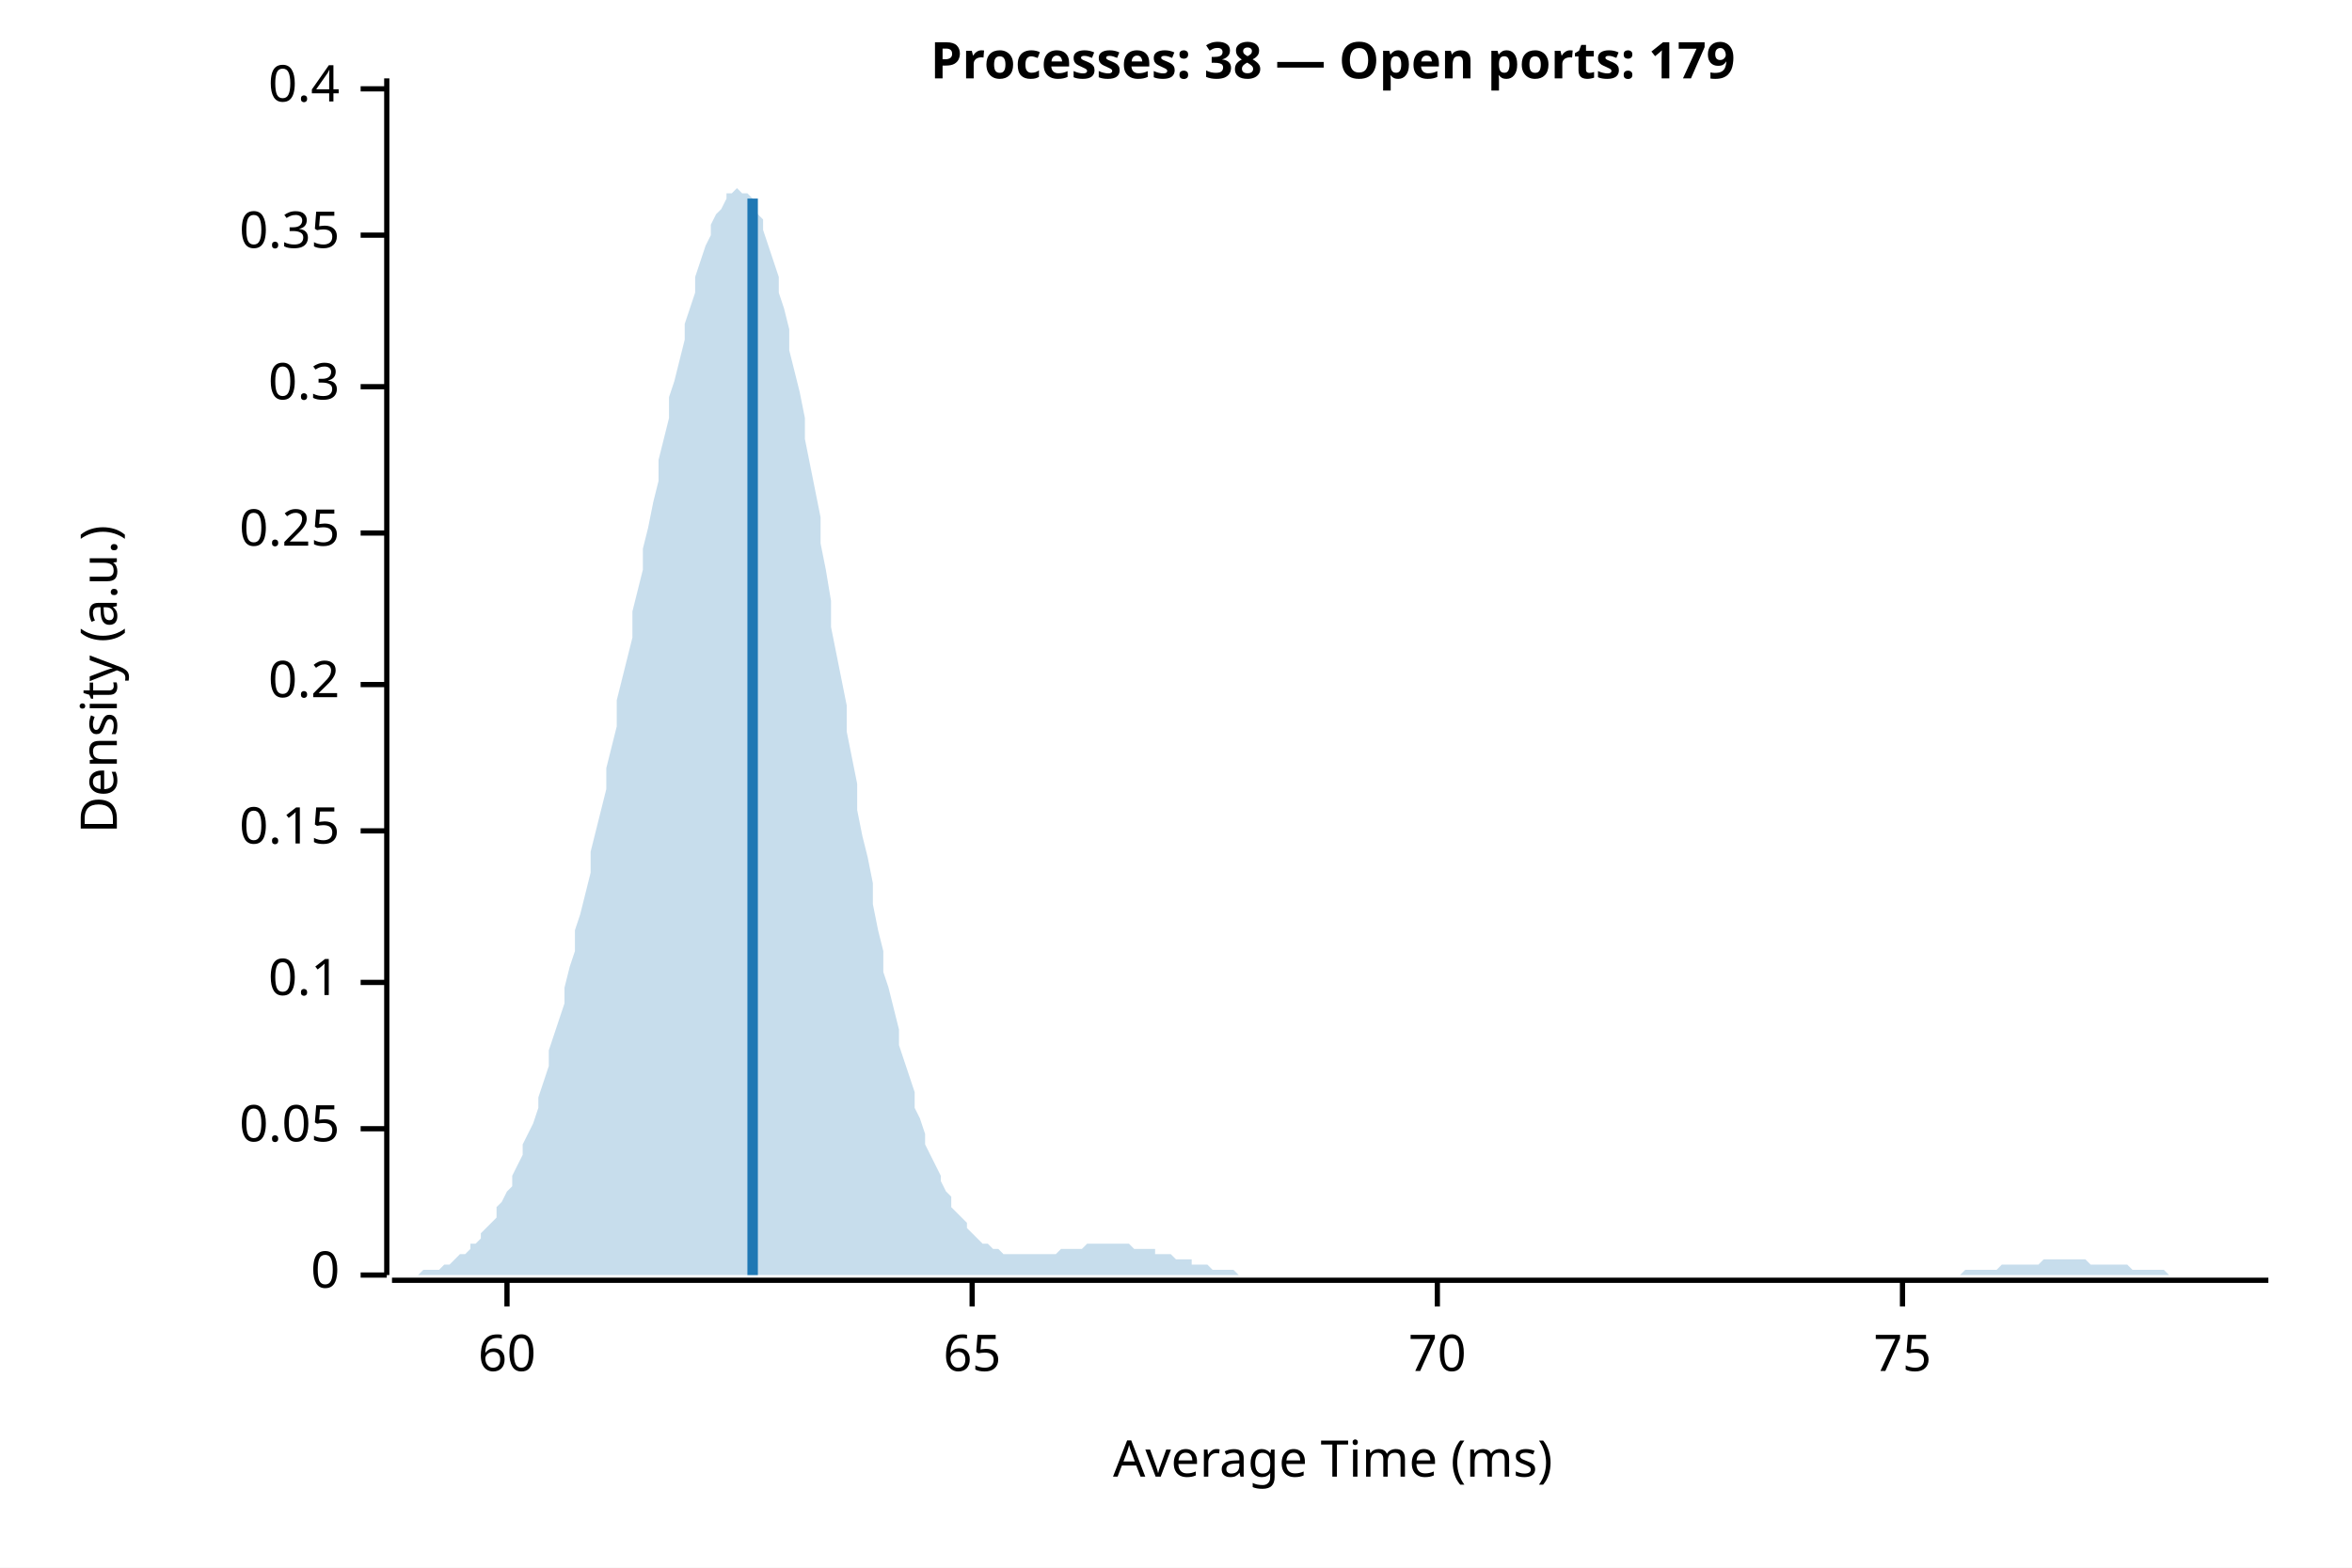
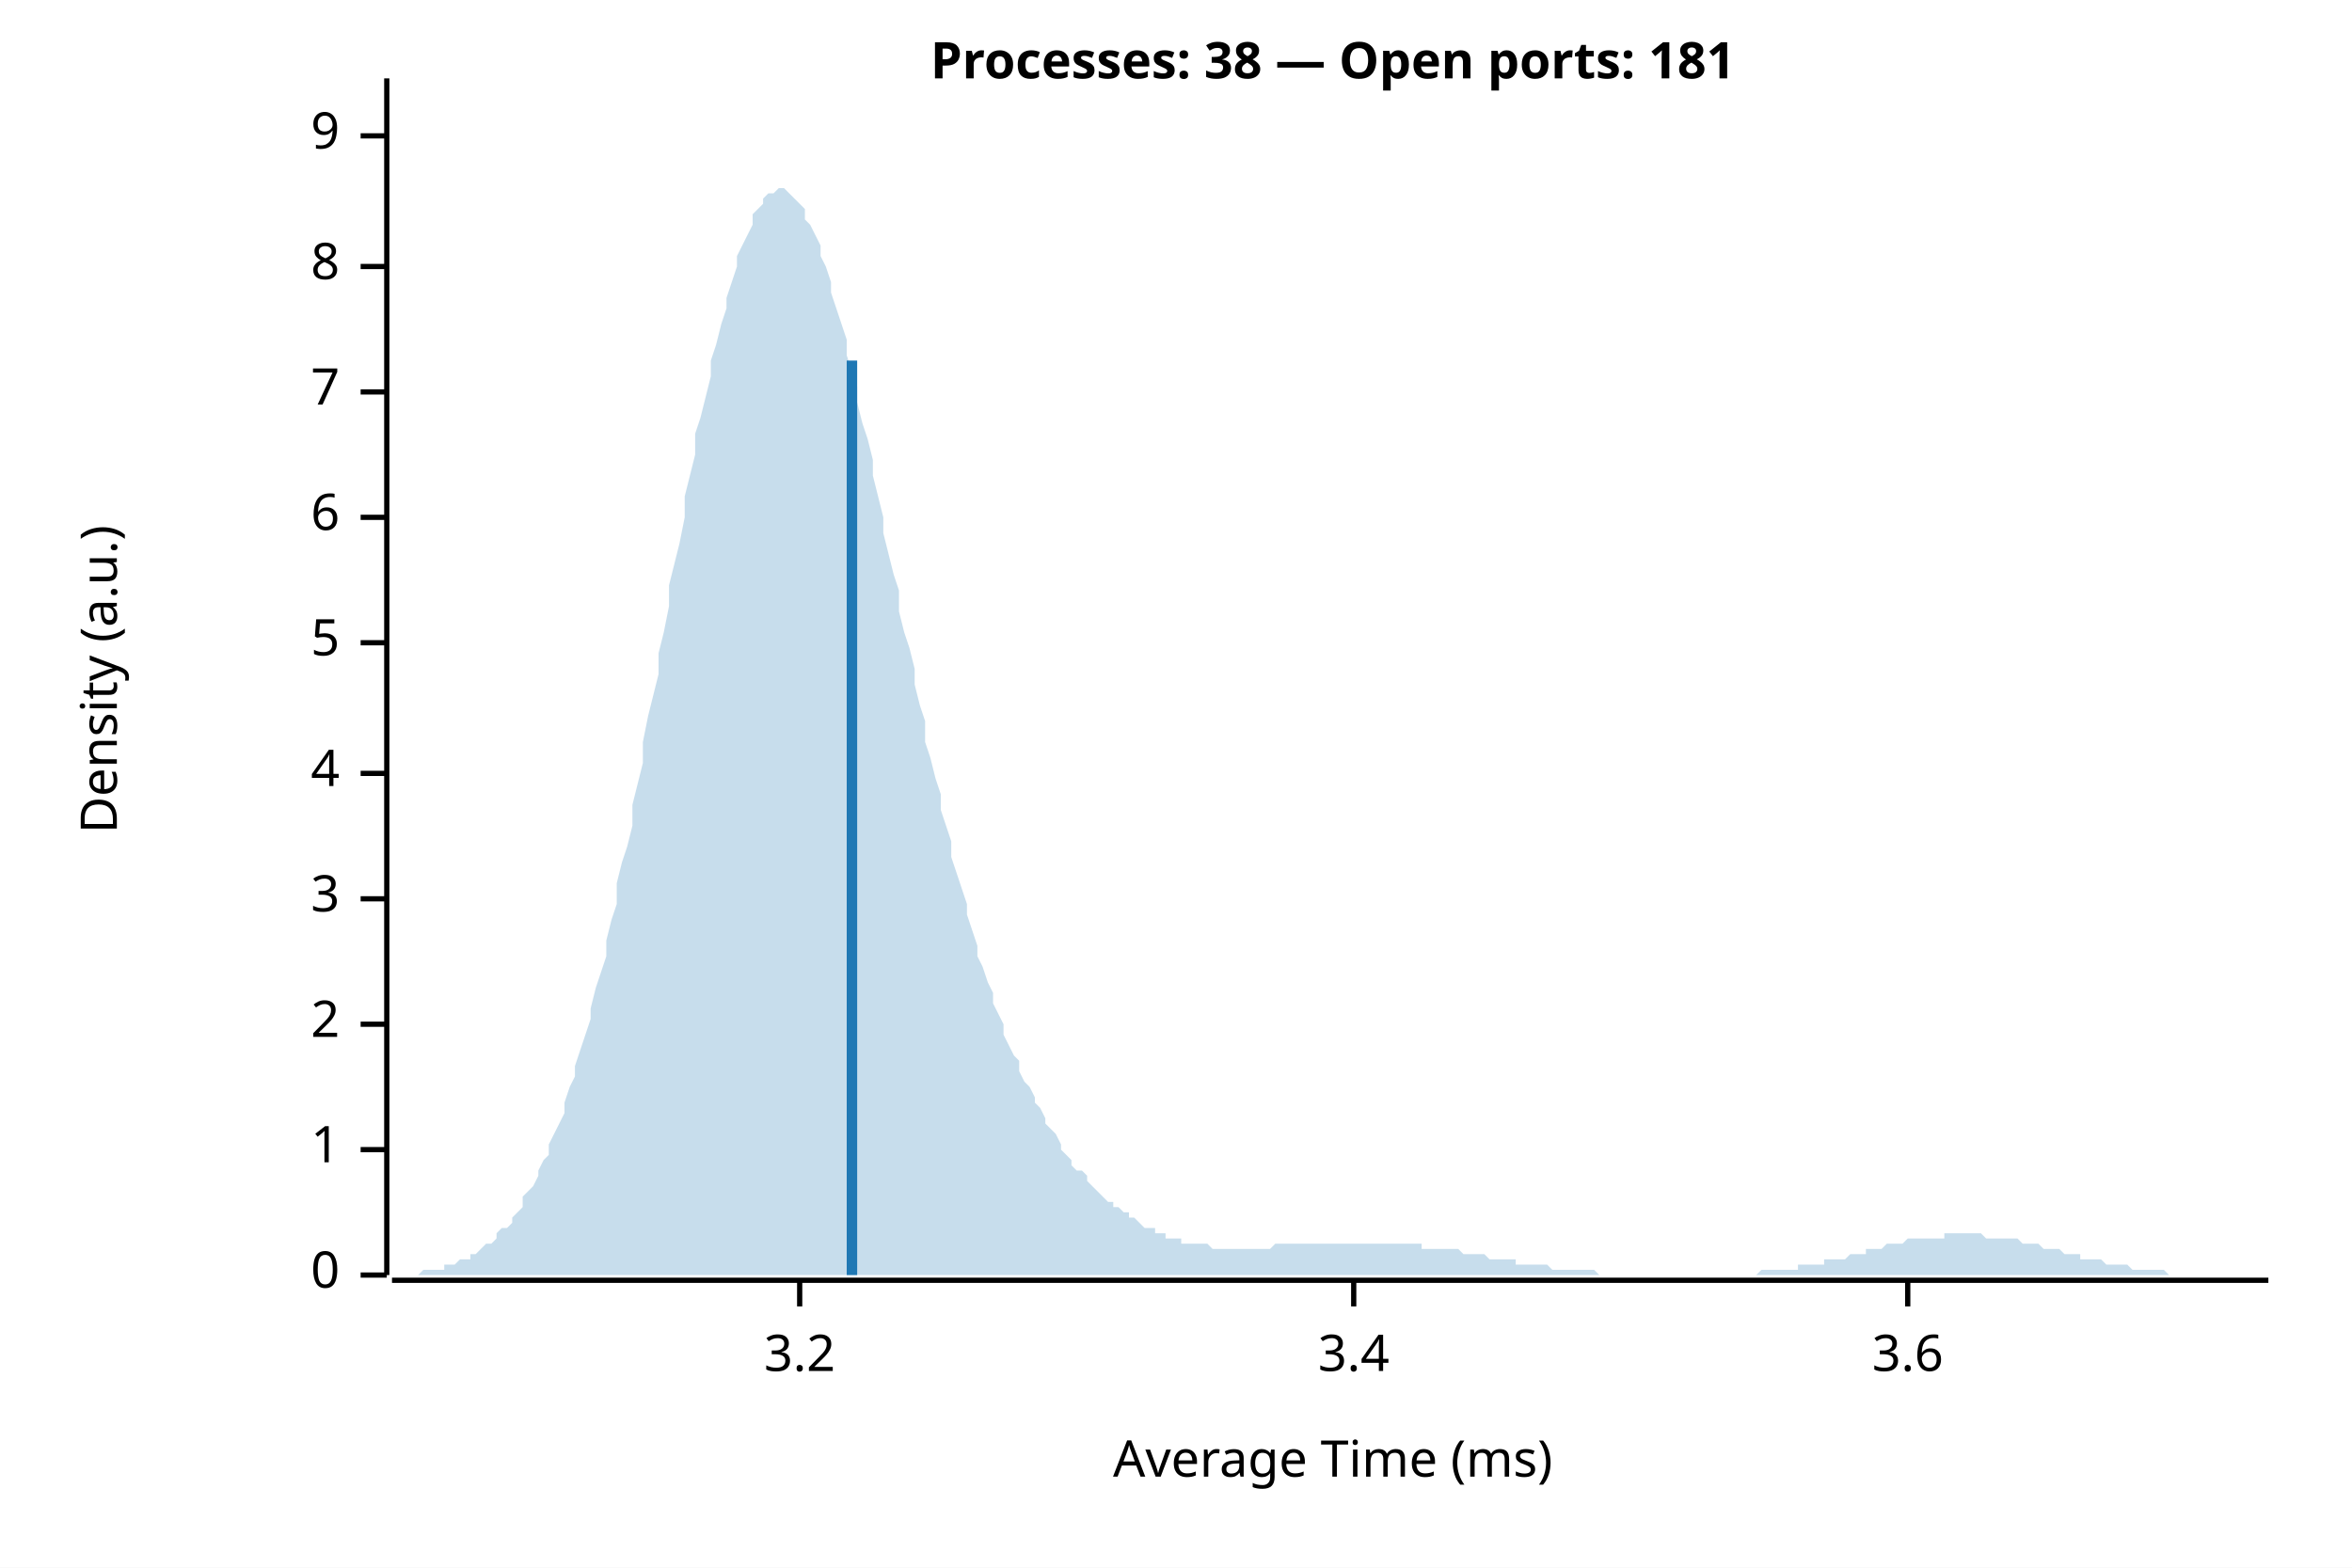
<svg xmlns="http://www.w3.org/2000/svg" width="450" height="300" viewBox="0 0 450 300">
  <rect width="100%" height="100%" fill="white" />
-   <text x="255" y="15" font-weight="bold" text-anchor="middle" font-family="sans-serif" font-size="9.677" opacity="1" fill="#000000">Processes: 38 — Open ports: 179</text>
+   <text x="255" y="15" font-weight="bold" text-anchor="middle" font-family="sans-serif" font-size="9.677" opacity="1" fill="#000000">Processes: 38 — Open ports: 181</text>
  <text x="15" y="130" dy="0.76em" text-anchor="middle" font-family="sans-serif" font-size="9.677" opacity="1" fill="#000000" transform="rotate(270, 15, 130)">
Density (a.u.)
</text>
  <text x="255" y="285" dy="-0.5ex" text-anchor="middle" font-family="sans-serif" font-size="9.677" opacity="1" fill="#000000">
Average Time (ms)
</text>
  <polyline fill="none" opacity="1" stroke="#000000" stroke-width="1" points="74,15 74,244 " />
  <text x="65" y="244" dy="0.5ex" text-anchor="end" font-family="sans-serif" font-size="9.677" opacity="1" fill="#000000">
0
</text>
  <polyline fill="none" opacity="1" stroke="#000000" stroke-width="1" points="69,244 74,244 " />
-   <text x="65" y="216" dy="0.5ex" text-anchor="end" font-family="sans-serif" font-size="9.677" opacity="1" fill="#000000">
- 0.05
+   <text x="65" y="220" dy="0.5ex" text-anchor="end" font-family="sans-serif" font-size="9.677" opacity="1" fill="#000000">
+ 1
</text>
-   <polyline fill="none" opacity="1" stroke="#000000" stroke-width="1" points="69,216 74,216 " />
-   <text x="65" y="188" dy="0.5ex" text-anchor="end" font-family="sans-serif" font-size="9.677" opacity="1" fill="#000000">
- 0.1
+   <polyline fill="none" opacity="1" stroke="#000000" stroke-width="1" points="69,220 74,220 " />
+   <text x="65" y="196" dy="0.5ex" text-anchor="end" font-family="sans-serif" font-size="9.677" opacity="1" fill="#000000">
+ 2
</text>
-   <polyline fill="none" opacity="1" stroke="#000000" stroke-width="1" points="69,188 74,188 " />
-   <text x="65" y="159" dy="0.5ex" text-anchor="end" font-family="sans-serif" font-size="9.677" opacity="1" fill="#000000">
- 0.15
+   <polyline fill="none" opacity="1" stroke="#000000" stroke-width="1" points="69,196 74,196 " />
+   <text x="65" y="172" dy="0.5ex" text-anchor="end" font-family="sans-serif" font-size="9.677" opacity="1" fill="#000000">
+ 3
</text>
-   <polyline fill="none" opacity="1" stroke="#000000" stroke-width="1" points="69,159 74,159 " />
-   <text x="65" y="131" dy="0.5ex" text-anchor="end" font-family="sans-serif" font-size="9.677" opacity="1" fill="#000000">
- 0.2
+   <polyline fill="none" opacity="1" stroke="#000000" stroke-width="1" points="69,172 74,172 " />
+   <text x="65" y="148" dy="0.5ex" text-anchor="end" font-family="sans-serif" font-size="9.677" opacity="1" fill="#000000">
+ 4
</text>
-   <polyline fill="none" opacity="1" stroke="#000000" stroke-width="1" points="69,131 74,131 " />
-   <text x="65" y="102" dy="0.5ex" text-anchor="end" font-family="sans-serif" font-size="9.677" opacity="1" fill="#000000">
- 0.25
+   <polyline fill="none" opacity="1" stroke="#000000" stroke-width="1" points="69,148 74,148 " />
+   <text x="65" y="123" dy="0.5ex" text-anchor="end" font-family="sans-serif" font-size="9.677" opacity="1" fill="#000000">
+ 5
</text>
-   <polyline fill="none" opacity="1" stroke="#000000" stroke-width="1" points="69,102 74,102 " />
-   <text x="65" y="74" dy="0.5ex" text-anchor="end" font-family="sans-serif" font-size="9.677" opacity="1" fill="#000000">
- 0.3
+   <polyline fill="none" opacity="1" stroke="#000000" stroke-width="1" points="69,123 74,123 " />
+   <text x="65" y="99" dy="0.5ex" text-anchor="end" font-family="sans-serif" font-size="9.677" opacity="1" fill="#000000">
+ 6
</text>
-   <polyline fill="none" opacity="1" stroke="#000000" stroke-width="1" points="69,74 74,74 " />
-   <text x="65" y="45" dy="0.5ex" text-anchor="end" font-family="sans-serif" font-size="9.677" opacity="1" fill="#000000">
- 0.35
+   <polyline fill="none" opacity="1" stroke="#000000" stroke-width="1" points="69,99 74,99 " />
+   <text x="65" y="75" dy="0.5ex" text-anchor="end" font-family="sans-serif" font-size="9.677" opacity="1" fill="#000000">
+ 7
</text>
-   <polyline fill="none" opacity="1" stroke="#000000" stroke-width="1" points="69,45 74,45 " />
-   <text x="65" y="17" dy="0.5ex" text-anchor="end" font-family="sans-serif" font-size="9.677" opacity="1" fill="#000000">
- 0.4
+   <polyline fill="none" opacity="1" stroke="#000000" stroke-width="1" points="69,75 74,75 " />
+   <text x="65" y="51" dy="0.5ex" text-anchor="end" font-family="sans-serif" font-size="9.677" opacity="1" fill="#000000">
+ 8
</text>
-   <polyline fill="none" opacity="1" stroke="#000000" stroke-width="1" points="69,17 74,17 " />
+   <polyline fill="none" opacity="1" stroke="#000000" stroke-width="1" points="69,51 74,51 " />
+   <text x="65" y="26" dy="0.5ex" text-anchor="end" font-family="sans-serif" font-size="9.677" opacity="1" fill="#000000">
+ 9
+ </text>
+   <polyline fill="none" opacity="1" stroke="#000000" stroke-width="1" points="69,26 74,26 " />
  <polyline fill="none" opacity="1" stroke="#000000" stroke-width="1" points="75,245 434,245 " />
-   <text x="97" y="255" dy="0.76em" text-anchor="middle" font-family="sans-serif" font-size="9.677" opacity="1" fill="#000000">
- 60
+   <text x="153" y="255" dy="0.76em" text-anchor="middle" font-family="sans-serif" font-size="9.677" opacity="1" fill="#000000">
+ 3.2
</text>
-   <polyline fill="none" opacity="1" stroke="#000000" stroke-width="1" points="97,245 97,250 " />
-   <text x="186" y="255" dy="0.76em" text-anchor="middle" font-family="sans-serif" font-size="9.677" opacity="1" fill="#000000">
- 65
+   <polyline fill="none" opacity="1" stroke="#000000" stroke-width="1" points="153,245 153,250 " />
+   <text x="259" y="255" dy="0.76em" text-anchor="middle" font-family="sans-serif" font-size="9.677" opacity="1" fill="#000000">
+ 3.4
</text>
-   <polyline fill="none" opacity="1" stroke="#000000" stroke-width="1" points="186,245 186,250 " />
-   <text x="275" y="255" dy="0.76em" text-anchor="middle" font-family="sans-serif" font-size="9.677" opacity="1" fill="#000000">
- 70
+   <polyline fill="none" opacity="1" stroke="#000000" stroke-width="1" points="259,245 259,250 " />
+   <text x="365" y="255" dy="0.76em" text-anchor="middle" font-family="sans-serif" font-size="9.677" opacity="1" fill="#000000">
+ 3.6
</text>
-   <polyline fill="none" opacity="1" stroke="#000000" stroke-width="1" points="275,245 275,250 " />
-   <text x="364" y="255" dy="0.76em" text-anchor="middle" font-family="sans-serif" font-size="9.677" opacity="1" fill="#000000">
- 75
- </text>
-   <polyline fill="none" opacity="1" stroke="#000000" stroke-width="1" points="364,245 364,250 " />
-   <polygon opacity="0.25" fill="#1F78B4" points="75,244 75,244 76,244 77,244 77,244 78,244 79,244 80,244 80,244 81,243 82,243 82,243 83,243 84,243 85,242 85,242 86,242 87,241 87,241 88,240 89,240 90,239 90,238 91,238 92,237 92,236 93,235 94,234 95,233 95,231 96,230 97,228 98,227 98,225 99,223 100,221 100,219 101,217 102,215 103,212 103,210 104,207 105,204 105,201 106,198 107,195 108,192 108,189 109,185 110,182 110,178 111,175 112,171 113,167 113,163 114,159 115,155 116,151 116,147 117,143 118,139 118,134 119,130 120,126 121,122 121,117 122,113 123,109 123,105 124,101 125,96 126,92 126,88 127,84 128,80 128,76 129,73 130,69 131,65 131,62 132,59 133,56 133,53 134,50 135,47 136,45 136,43 137,41 138,40 139,38 139,37 140,37 141,36 141,36 142,37 143,37 144,38 144,39 145,41 146,42 146,44 147,47 148,50 149,53 149,56 150,59 151,63 151,67 152,71 153,75 154,80 154,84 155,89 156,94 157,99 157,104 158,109 159,115 159,120 160,125 161,130 162,135 162,140 163,145 164,150 164,155 165,160 166,164 167,169 167,173 168,178 169,182 169,186 170,189 171,193 172,197 172,200 173,203 174,206 175,209 175,212 176,214 177,217 177,219 178,221 179,223 180,225 180,226 181,228 182,229 182,231 183,232 184,233 185,234 185,235 186,236 187,237 187,237 188,238 189,238 190,239 190,239 191,239 192,240 192,240 193,240 194,240 195,240 195,240 196,240 197,240 198,240 198,240 199,240 200,240 200,240 201,240 202,240 203,239 203,239 204,239 205,239 205,239 206,239 207,239 208,238 208,238 209,238 210,238 210,238 211,238 212,238 213,238 213,238 214,238 215,238 216,238 216,238 217,239 218,239 218,239 219,239 220,239 221,239 221,240 222,240 223,240 223,240 224,240 225,241 226,241 226,241 227,241 228,241 228,242 229,242 230,242 231,242 231,242 232,243 233,243 233,243 234,243 235,243 236,243 236,243 237,244 238,244 239,244 239,244 240,244 241,244 241,244 242,244 243,244 244,244 244,244 245,244 246,244 246,244 247,244 248,244 249,244 249,244 250,244 251,244 251,244 252,244 253,244 254,244 254,244 255,244 256,244 257,244 257,244 258,244 259,244 259,244 260,244 261,244 262,244 262,244 263,244 264,244 264,244 265,244 266,244 267,244 267,244 268,244 269,244 269,244 270,244 271,244 272,244 272,244 273,244 274,244 275,244 275,244 276,244 277,244 277,244 278,244 279,244 280,244 280,244 281,244 282,244 282,244 283,244 284,244 285,244 285,244 286,244 287,244 287,244 288,244 289,244 290,244 290,244 291,244 292,244 292,244 293,244 294,244 295,244 295,244 296,244 297,244 298,244 298,244 299,244 300,244 300,244 301,244 302,244 303,244 303,244 304,244 305,244 305,244 306,244 307,244 308,244 308,244 309,244 310,244 310,244 311,244 312,244 313,244 313,244 314,244 315,244 316,244 316,244 317,244 318,244 318,244 319,244 320,244 321,244 321,244 322,244 323,244 323,244 324,244 325,244 326,244 326,244 327,244 328,244 328,244 329,244 330,244 331,244 331,244 332,244 333,244 333,244 334,244 335,244 336,244 336,244 337,244 338,244 339,244 339,244 340,244 341,244 341,244 342,244 343,244 344,244 344,244 345,244 346,244 346,244 347,244 348,244 349,244 349,244 350,244 351,244 351,244 352,244 353,244 354,244 354,244 355,244 356,244 357,244 357,244 358,244 359,244 359,244 360,244 361,244 362,244 362,244 363,244 364,244 364,244 365,244 366,244 367,244 367,244 368,244 369,244 369,244 370,244 371,244 372,244 372,244 373,244 374,244 375,244 375,244 376,243 377,243 377,243 378,243 379,243 380,243 380,243 381,243 382,243 382,243 383,242 384,242 385,242 385,242 386,242 387,242 387,242 388,242 389,242 390,242 390,242 391,241 392,241 392,241 393,241 394,241 395,241 395,241 396,241 397,241 398,241 398,241 399,241 400,242 400,242 401,242 402,242 403,242 403,242 404,242 405,242 405,242 406,242 407,242 408,243 408,243 409,243 410,243 410,243 411,243 412,243 413,243 413,243 414,243 415,244 416,244 416,244 417,244 418,244 418,244 419,244 420,244 421,244 421,244 422,244 423,244 423,244 424,244 425,244 426,244 426,244 427,244 428,244 428,244 429,244 430,244 431,244 431,244 432,244 433,244 434,244 434,244 75,244 " />
-   <polyline fill="none" opacity="1" stroke="#1F78B4" stroke-width="2" points="144,244 144,38 " />
+   <polyline fill="none" opacity="1" stroke="#000000" stroke-width="1" points="365,245 365,250 " />
+   <polygon opacity="0.25" fill="#1F78B4" points="75,244 75,244 76,244 77,244 77,244 78,244 79,244 80,244 80,244 81,243 82,243 82,243 83,243 84,243 85,243 85,242 86,242 87,242 87,242 88,241 89,241 90,241 90,240 91,240 92,239 92,239 93,238 94,238 95,237 95,236 96,235 97,235 98,234 98,233 99,232 100,231 100,229 101,228 102,227 103,225 103,224 104,222 105,221 105,219 106,217 107,215 108,213 108,211 109,208 110,206 110,204 111,201 112,198 113,195 113,193 114,189 115,186 116,183 116,180 117,176 118,173 118,169 119,165 120,162 121,158 121,154 122,150 123,146 123,142 124,137 125,133 126,129 126,125 127,121 128,116 128,112 129,108 130,104 131,99 131,95 132,91 133,87 133,83 134,80 135,76 136,72 136,69 137,66 138,62 139,59 139,57 140,54 141,51 141,49 142,47 143,45 144,43 144,41 145,40 146,39 146,38 147,37 148,37 149,36 149,36 150,36 151,37 151,37 152,38 153,39 154,40 154,42 155,43 156,45 157,47 157,49 158,51 159,54 159,56 160,59 161,62 162,65 162,68 163,71 164,74 164,77 165,81 166,84 167,88 167,91 168,95 169,99 169,102 170,106 171,110 172,113 172,117 173,121 174,124 175,128 175,131 176,135 177,138 177,142 178,145 179,149 180,152 180,155 181,158 182,161 182,164 183,167 184,170 185,173 185,175 186,178 187,181 187,183 188,185 189,188 190,190 190,192 191,194 192,196 192,198 193,200 194,202 195,203 195,205 196,207 197,208 198,210 198,211 199,212 200,214 200,215 201,216 202,217 203,219 203,220 204,221 205,222 205,223 206,224 207,224 208,225 208,226 209,227 210,228 210,228 211,229 212,230 213,230 213,231 214,231 215,232 216,232 216,233 217,233 218,234 218,234 219,235 220,235 221,235 221,236 222,236 223,236 223,237 224,237 225,237 226,237 226,238 227,238 228,238 228,238 229,238 230,238 231,238 231,238 232,239 233,239 233,239 234,239 235,239 236,239 236,239 237,239 238,239 239,239 239,239 240,239 241,239 241,239 242,239 243,239 244,238 244,238 245,238 246,238 246,238 247,238 248,238 249,238 249,238 250,238 251,238 251,238 252,238 253,238 254,238 254,238 255,238 256,238 257,238 257,238 258,238 259,238 259,238 260,238 261,238 262,238 262,238 263,238 264,238 264,238 265,238 266,238 267,238 267,238 268,238 269,238 269,238 270,238 271,238 272,238 272,239 273,239 274,239 275,239 275,239 276,239 277,239 277,239 278,239 279,239 280,240 280,240 281,240 282,240 282,240 283,240 284,240 285,241 285,241 286,241 287,241 287,241 288,241 289,241 290,241 290,242 291,242 292,242 292,242 293,242 294,242 295,242 295,242 296,242 297,243 298,243 298,243 299,243 300,243 300,243 301,243 302,243 303,243 303,243 304,243 305,243 305,243 306,244 307,244 308,244 308,244 309,244 310,244 310,244 311,244 312,244 313,244 313,244 314,244 315,244 316,244 316,244 317,244 318,244 318,244 319,244 320,244 321,244 321,244 322,244 323,244 323,244 324,244 325,244 326,244 326,244 327,244 328,244 328,244 329,244 330,244 331,244 331,244 332,244 333,244 333,244 334,244 335,244 336,244 336,244 337,243 338,243 339,243 339,243 340,243 341,243 341,243 342,243 343,243 344,243 344,242 345,242 346,242 346,242 347,242 348,242 349,242 349,241 350,241 351,241 351,241 352,241 353,241 354,240 354,240 355,240 356,240 357,240 357,239 358,239 359,239 359,239 360,239 361,238 362,238 362,238 363,238 364,238 364,238 365,237 366,237 367,237 367,237 368,237 369,237 369,237 370,237 371,237 372,237 372,236 373,236 374,236 375,236 375,236 376,236 377,236 377,236 378,236 379,236 380,237 380,237 381,237 382,237 382,237 383,237 384,237 385,237 385,237 386,237 387,238 387,238 388,238 389,238 390,238 390,238 391,239 392,239 392,239 393,239 394,239 395,240 395,240 396,240 397,240 398,240 398,241 399,241 400,241 400,241 401,241 402,241 403,242 403,242 404,242 405,242 405,242 406,242 407,242 408,243 408,243 409,243 410,243 410,243 411,243 412,243 413,243 413,243 414,243 415,244 416,244 416,244 417,244 418,244 418,244 419,244 420,244 421,244 421,244 422,244 423,244 423,244 424,244 425,244 426,244 426,244 427,244 428,244 428,244 429,244 430,244 431,244 431,244 432,244 433,244 434,244 434,244 75,244 " />
+   <polyline fill="none" opacity="1" stroke="#1F78B4" stroke-width="2" points="163,244 163,69 " />
</svg>
